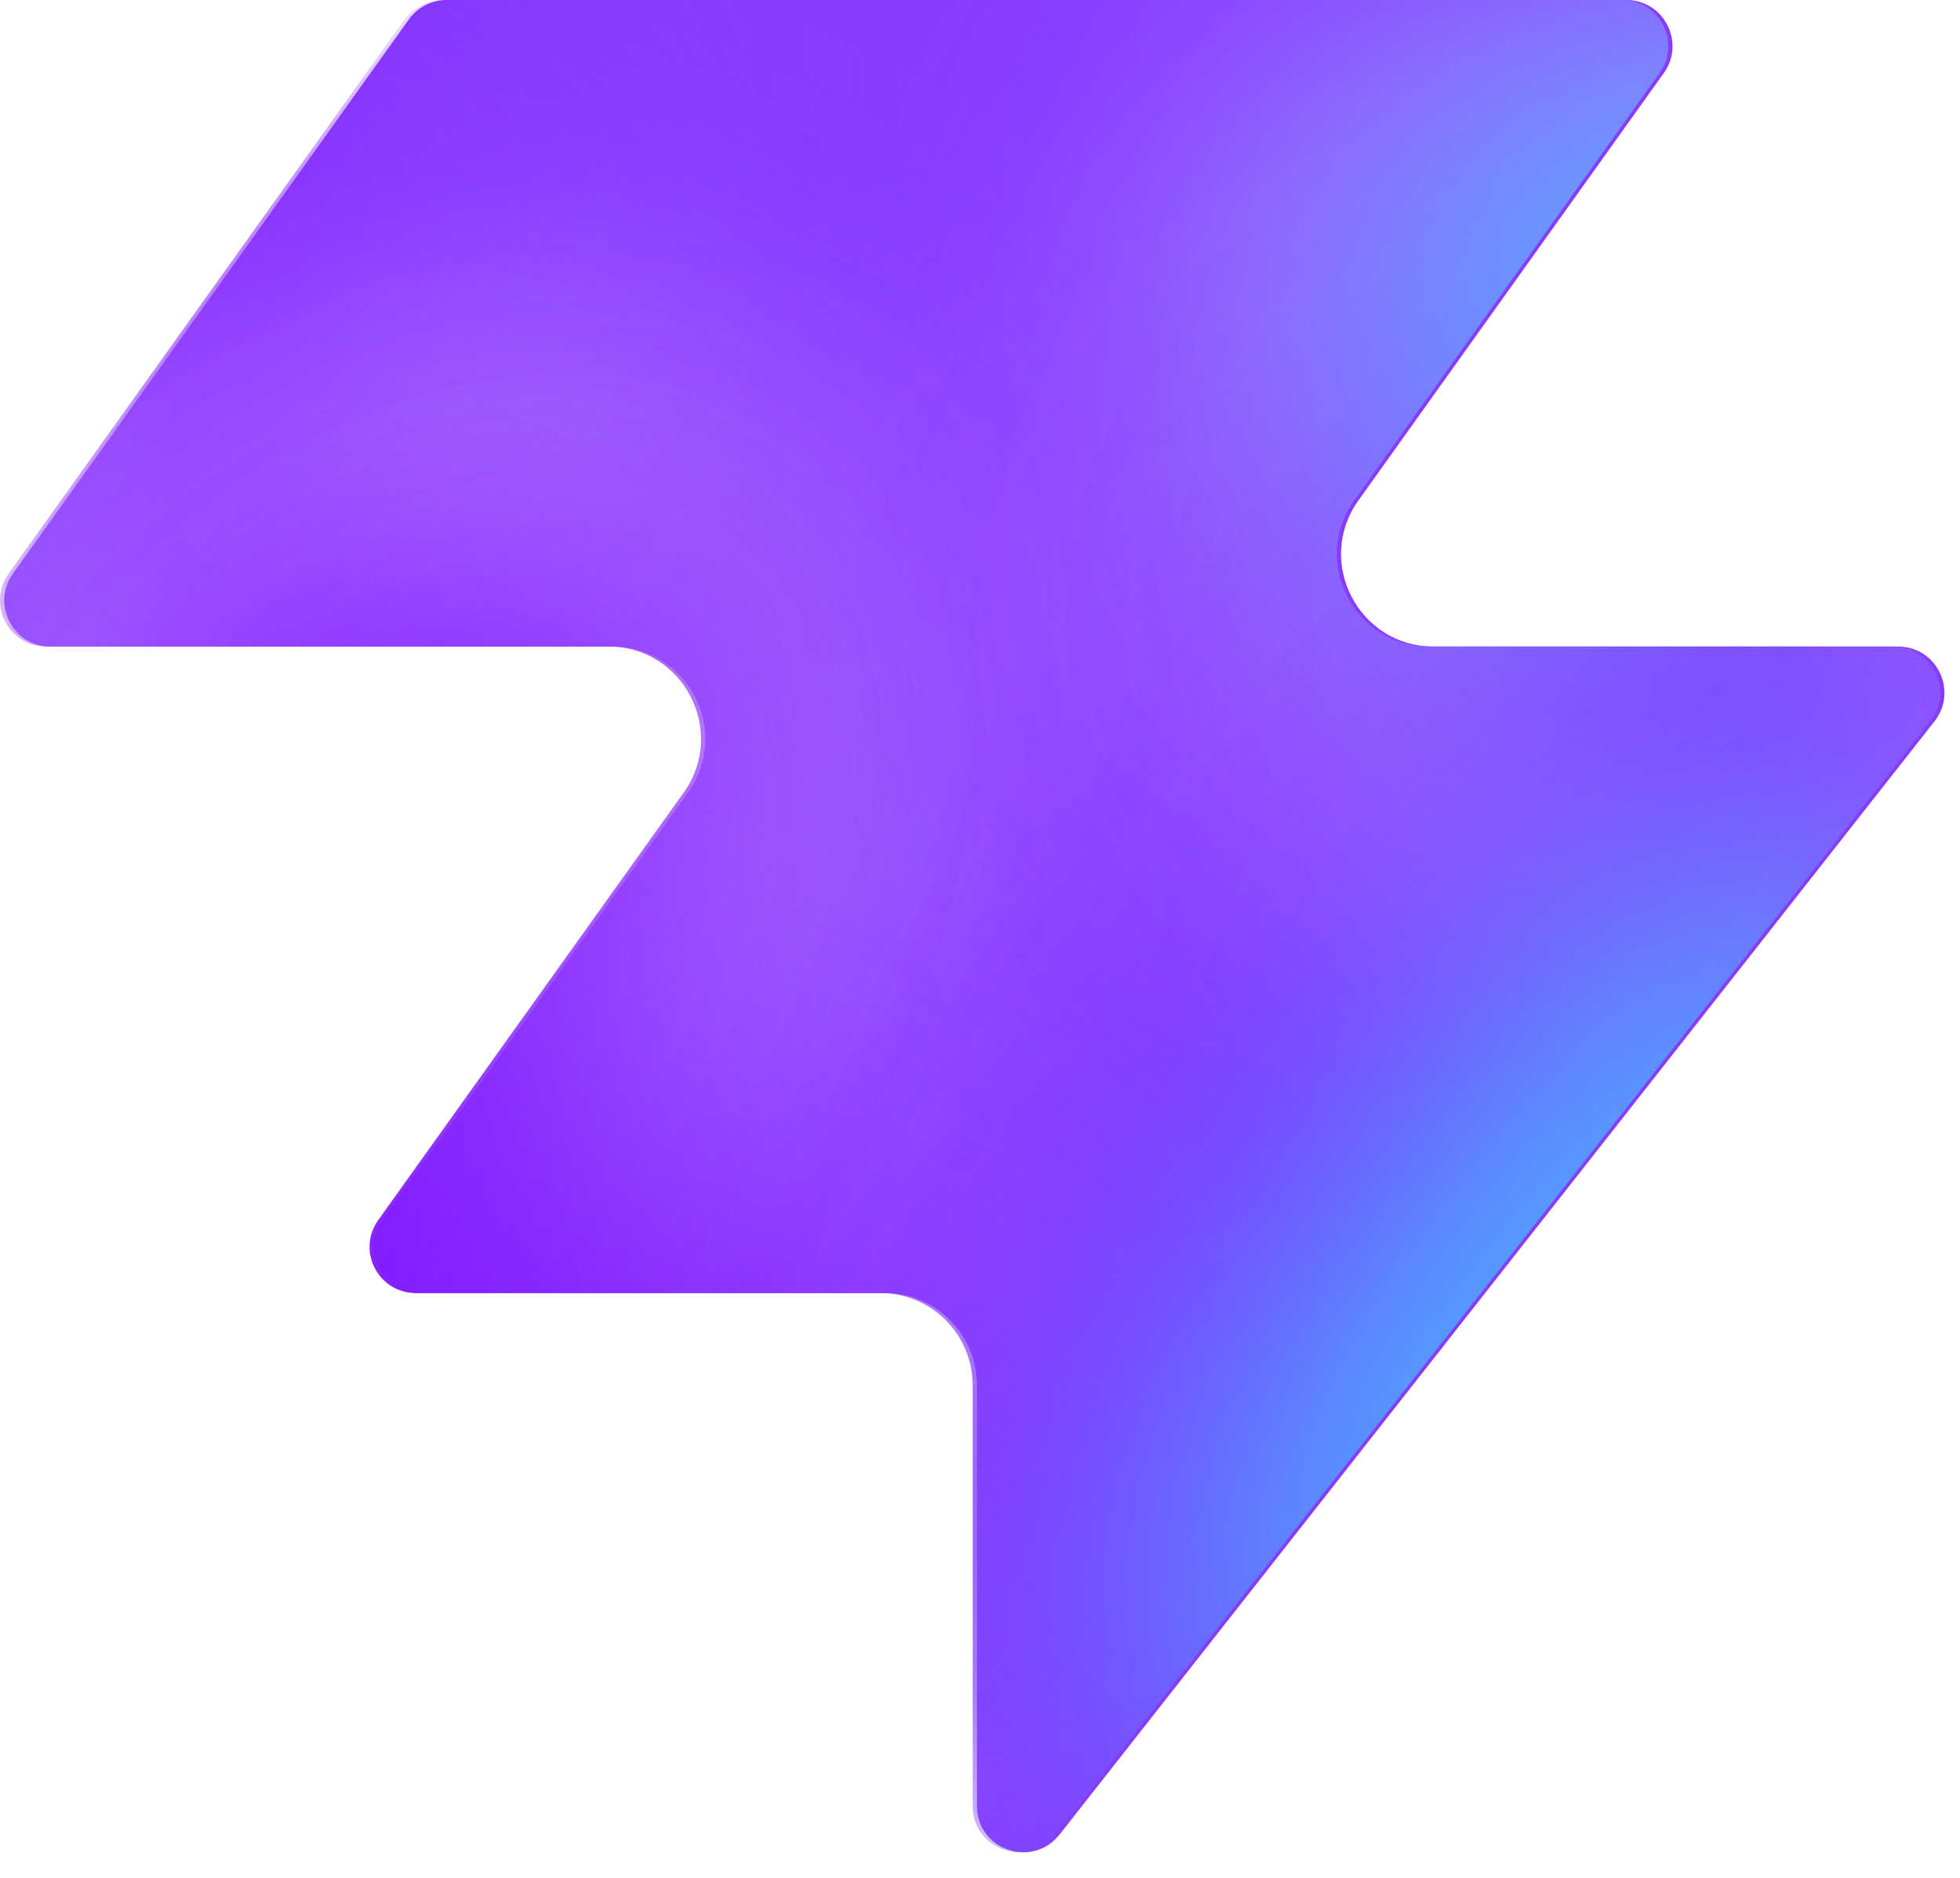
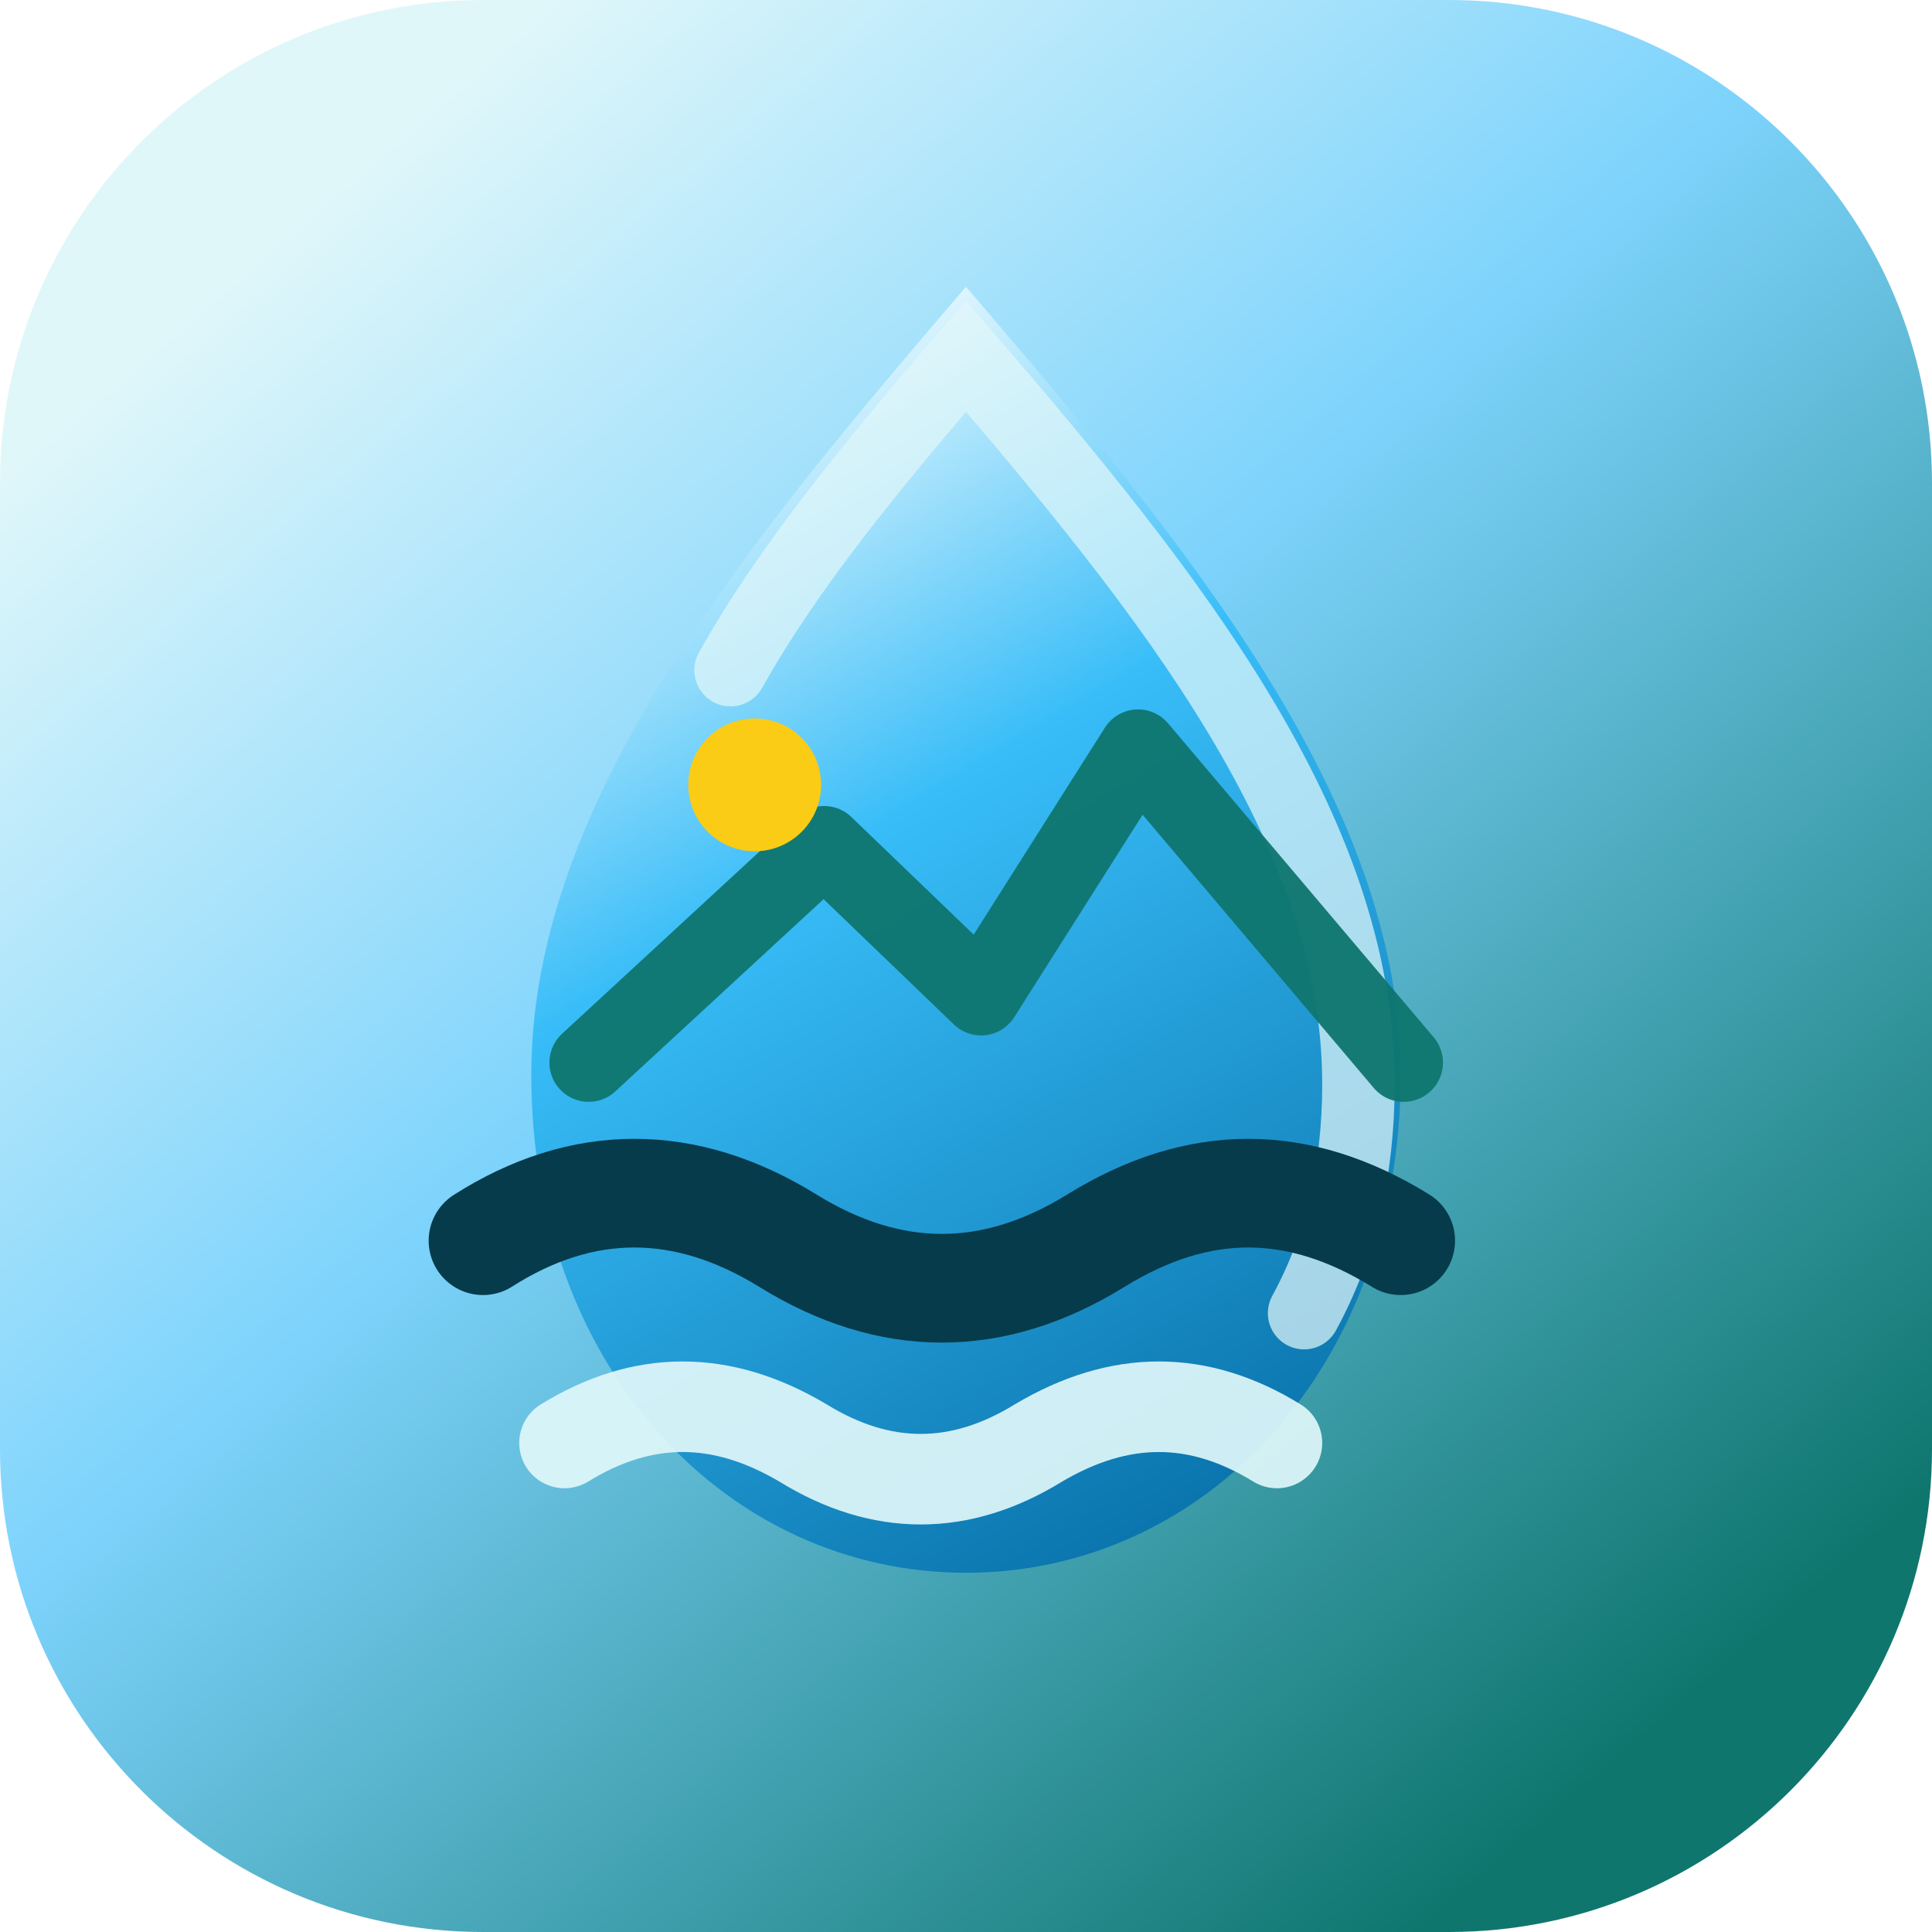
- <svg xmlns="http://www.w3.org/2000/svg" width="48" height="46" fill="none" viewBox="0 0 48 46">
-   <path fill="#863bff" d="M25.946 44.938c-.664.845-2.021.375-2.021-.698V33.937a2.26 2.26 0 0 0-2.262-2.262H10.287c-.92 0-1.456-1.04-.92-1.788l7.48-10.471c1.07-1.497 0-3.578-1.842-3.578H1.237c-.92 0-1.456-1.04-.92-1.788L10.013.474c.214-.297.556-.474.92-.474h28.894c.92 0 1.456 1.04.92 1.788l-7.48 10.471c-1.07 1.498 0 3.579 1.842 3.579h11.377c.943 0 1.473 1.088.89 1.83L25.947 44.94z" style="fill:#863bff;fill:color(display-p3 .525 .23 1);fill-opacity:1" />
-   <mask id="a" width="48" height="46" x="0" y="0" maskUnits="userSpaceOnUse" style="mask-type:alpha">
-     <path fill="#000" d="M25.842 44.938c-.664.844-2.021.375-2.021-.698V33.937a2.26 2.26 0 0 0-2.262-2.262H10.183c-.92 0-1.456-1.04-.92-1.788l7.48-10.471c1.07-1.498 0-3.579-1.842-3.579H1.133c-.92 0-1.456-1.04-.92-1.787L9.91.473c.214-.297.556-.474.92-.474h28.894c.92 0 1.456 1.04.92 1.788l-7.48 10.471c-1.07 1.498 0 3.578 1.842 3.578h11.377c.943 0 1.473 1.088.89 1.832L25.843 44.94z" style="fill:#000;fill-opacity:1" />
-   </mask>
-   <g mask="url(#a)">
-     <g filter="url(#b)">
-       <ellipse cx="5.508" cy="14.704" fill="#ede6ff" rx="5.508" ry="14.704" style="fill:#ede6ff;fill:color(display-p3 .927 .903 1);fill-opacity:1" transform="matrix(.00324 1 1 -.00324 -4.47 31.516)" />
-     </g>
-     <g filter="url(#c)">
-       <ellipse cx="10.399" cy="29.851" fill="#ede6ff" rx="10.399" ry="29.851" style="fill:#ede6ff;fill:color(display-p3 .927 .903 1);fill-opacity:1" transform="matrix(.00324 1 1 -.00324 -39.328 7.883)" />
-     </g>
-     <g filter="url(#d)">
-       <ellipse cx="5.508" cy="30.487" fill="#7e14ff" rx="5.508" ry="30.487" style="fill:#7e14ff;fill:color(display-p3 .492 .077 1);fill-opacity:1" transform="rotate(89.814 -25.913 -14.639)scale(1 -1)" />
-     </g>
-     <g filter="url(#e)">
-       <ellipse cx="5.508" cy="30.599" fill="#7e14ff" rx="5.508" ry="30.599" style="fill:#7e14ff;fill:color(display-p3 .492 .077 1);fill-opacity:1" transform="rotate(89.814 -32.644 -3.334)scale(1 -1)" />
-     </g>
-     <g filter="url(#f)">
-       <ellipse cx="5.508" cy="30.599" fill="#7e14ff" rx="5.508" ry="30.599" style="fill:#7e14ff;fill:color(display-p3 .492 .077 1);fill-opacity:1" transform="matrix(.00324 1 1 -.00324 -34.34 30.47)" />
-     </g>
-     <g filter="url(#g)">
-       <ellipse cx="14.072" cy="22.078" fill="#ede6ff" rx="14.072" ry="22.078" style="fill:#ede6ff;fill:color(display-p3 .927 .903 1);fill-opacity:1" transform="rotate(93.35 24.506 48.493)scale(-1 1)" />
-     </g>
-     <g filter="url(#h)">
-       <ellipse cx="3.47" cy="21.501" fill="#7e14ff" rx="3.47" ry="21.501" style="fill:#7e14ff;fill:color(display-p3 .492 .077 1);fill-opacity:1" transform="rotate(89.009 28.708 47.59)scale(-1 1)" />
-     </g>
-     <g filter="url(#i)">
-       <ellipse cx="3.47" cy="21.501" fill="#7e14ff" rx="3.47" ry="21.501" style="fill:#7e14ff;fill:color(display-p3 .492 .077 1);fill-opacity:1" transform="rotate(89.009 28.708 47.59)scale(-1 1)" />
-     </g>
-     <g filter="url(#j)">
-       <ellipse cx=".387" cy="8.972" fill="#7e14ff" rx="4.407" ry="29.108" style="fill:#7e14ff;fill:color(display-p3 .492 .077 1);fill-opacity:1" transform="rotate(39.51 .387 8.972)" />
-     </g>
-     <g filter="url(#k)">
-       <ellipse cx="47.523" cy="-6.092" fill="#7e14ff" rx="4.407" ry="29.108" style="fill:#7e14ff;fill:color(display-p3 .492 .077 1);fill-opacity:1" transform="rotate(37.892 47.523 -6.092)" />
-     </g>
-     <g filter="url(#l)">
-       <ellipse cx="41.412" cy="6.333" fill="#47bfff" rx="5.971" ry="9.665" style="fill:#47bfff;fill:color(display-p3 .28 .748 1);fill-opacity:1" transform="rotate(37.892 41.412 6.333)" />
-     </g>
-     <g filter="url(#m)">
-       <ellipse cx="-1.879" cy="38.332" fill="#7e14ff" rx="4.407" ry="29.108" style="fill:#7e14ff;fill:color(display-p3 .492 .077 1);fill-opacity:1" transform="rotate(37.892 -1.88 38.332)" />
-     </g>
-     <g filter="url(#n)">
-       <ellipse cx="-1.879" cy="38.332" fill="#7e14ff" rx="4.407" ry="29.108" style="fill:#7e14ff;fill:color(display-p3 .492 .077 1);fill-opacity:1" transform="rotate(37.892 -1.88 38.332)" />
-     </g>
-     <g filter="url(#o)">
-       <ellipse cx="35.651" cy="29.907" fill="#7e14ff" rx="4.407" ry="29.108" style="fill:#7e14ff;fill:color(display-p3 .492 .077 1);fill-opacity:1" transform="rotate(37.892 35.651 29.907)" />
-     </g>
-     <g filter="url(#p)">
-       <ellipse cx="38.418" cy="32.4" fill="#47bfff" rx="5.971" ry="15.297" style="fill:#47bfff;fill:color(display-p3 .28 .748 1);fill-opacity:1" transform="rotate(37.892 38.418 32.4)" />
-     </g>
-   </g>
+ <svg xmlns="http://www.w3.org/2000/svg" width="64" height="64" viewBox="0 0 64 64" fill="none">
+   <rect width="64" height="64" rx="16" fill="url(#bg)" />
+   <path d="M32 9.5c-7.2 8.4-14.4 17-14.4 26.1 0 9.7 6.5 16.5 14.4 16.5s14.4-6.8 14.4-16.5C46.4 26.5 39.2 17.9 32 9.5Z" fill="url(#drop)" />
+   <path d="M24.2 22.2c1.9-3.4 4.7-6.8 7.8-10.4 6.8 7.9 13 15.7 13 24.1 0 2.9-.6 5.4-1.8 7.6" stroke="#E0F7FA" stroke-width="2.4" stroke-linecap="round" opacity=".72" />
+   <path d="M16 41.1c3.3-2.1 6.7-2.1 10.1 0s6.8 2.1 10.2 0 6.7-2.1 10.1 0" stroke="#063B4B" stroke-width="3.6" stroke-linecap="round" />
+   <path d="M18.7 47.8c2.6-1.6 5.2-1.6 7.9 0 2.6 1.6 5.2 1.6 7.8 0 2.7-1.6 5.3-1.6 7.9 0" stroke="#E0F7FA" stroke-width="3" stroke-linecap="round" opacity=".92" />
+   <path d="M19.5 35.2 27.3 28l5.2 5 5.2-8.2 8.8 10.4" stroke="#0F766E" stroke-width="2.6" stroke-linecap="round" stroke-linejoin="round" opacity=".95" />
+   <circle cx="25" cy="26" r="2.2" fill="#FACC15" />
  <defs>
-     <filter id="b" width="60.045" height="41.654" x="-19.77" y="16.149" color-interpolation-filters="sRGB" filterUnits="userSpaceOnUse">
-       <feFlood flood-opacity="0" result="BackgroundImageFix" />
-       <feBlend in="SourceGraphic" in2="BackgroundImageFix" result="shape" />
-       <feGaussianBlur result="effect1_foregroundBlur_2002_17158" stdDeviation="7.659" />
-     </filter>
-     <filter id="c" width="90.34" height="51.437" x="-54.613" y="-7.533" color-interpolation-filters="sRGB" filterUnits="userSpaceOnUse">
-       <feFlood flood-opacity="0" result="BackgroundImageFix" />
-       <feBlend in="SourceGraphic" in2="BackgroundImageFix" result="shape" />
-       <feGaussianBlur result="effect1_foregroundBlur_2002_17158" stdDeviation="7.659" />
-     </filter>
-     <filter id="d" width="79.355" height="29.4" x="-49.64" y="2.03" color-interpolation-filters="sRGB" filterUnits="userSpaceOnUse">
-       <feFlood flood-opacity="0" result="BackgroundImageFix" />
-       <feBlend in="SourceGraphic" in2="BackgroundImageFix" result="shape" />
-       <feGaussianBlur result="effect1_foregroundBlur_2002_17158" stdDeviation="4.596" />
-     </filter>
-     <filter id="e" width="79.579" height="29.4" x="-45.045" y="20.029" color-interpolation-filters="sRGB" filterUnits="userSpaceOnUse">
-       <feFlood flood-opacity="0" result="BackgroundImageFix" />
-       <feBlend in="SourceGraphic" in2="BackgroundImageFix" result="shape" />
-       <feGaussianBlur result="effect1_foregroundBlur_2002_17158" stdDeviation="4.596" />
-     </filter>
-     <filter id="f" width="79.579" height="29.4" x="-43.513" y="21.178" color-interpolation-filters="sRGB" filterUnits="userSpaceOnUse">
-       <feFlood flood-opacity="0" result="BackgroundImageFix" />
-       <feBlend in="SourceGraphic" in2="BackgroundImageFix" result="shape" />
-       <feGaussianBlur result="effect1_foregroundBlur_2002_17158" stdDeviation="4.596" />
-     </filter>
-     <filter id="g" width="74.749" height="58.852" x="15.756" y="-17.901" color-interpolation-filters="sRGB" filterUnits="userSpaceOnUse">
-       <feFlood flood-opacity="0" result="BackgroundImageFix" />
-       <feBlend in="SourceGraphic" in2="BackgroundImageFix" result="shape" />
-       <feGaussianBlur result="effect1_foregroundBlur_2002_17158" stdDeviation="7.659" />
-     </filter>
-     <filter id="h" width="61.377" height="25.362" x="23.548" y="2.284" color-interpolation-filters="sRGB" filterUnits="userSpaceOnUse">
-       <feFlood flood-opacity="0" result="BackgroundImageFix" />
-       <feBlend in="SourceGraphic" in2="BackgroundImageFix" result="shape" />
-       <feGaussianBlur result="effect1_foregroundBlur_2002_17158" stdDeviation="4.596" />
-     </filter>
-     <filter id="i" width="61.377" height="25.362" x="23.548" y="2.284" color-interpolation-filters="sRGB" filterUnits="userSpaceOnUse">
-       <feFlood flood-opacity="0" result="BackgroundImageFix" />
-       <feBlend in="SourceGraphic" in2="BackgroundImageFix" result="shape" />
-       <feGaussianBlur result="effect1_foregroundBlur_2002_17158" stdDeviation="4.596" />
-     </filter>
-     <filter id="j" width="56.045" height="63.649" x="-27.636" y="-22.853" color-interpolation-filters="sRGB" filterUnits="userSpaceOnUse">
-       <feFlood flood-opacity="0" result="BackgroundImageFix" />
-       <feBlend in="SourceGraphic" in2="BackgroundImageFix" result="shape" />
-       <feGaussianBlur result="effect1_foregroundBlur_2002_17158" stdDeviation="4.596" />
-     </filter>
-     <filter id="k" width="54.814" height="64.646" x="20.116" y="-38.415" color-interpolation-filters="sRGB" filterUnits="userSpaceOnUse">
-       <feFlood flood-opacity="0" result="BackgroundImageFix" />
-       <feBlend in="SourceGraphic" in2="BackgroundImageFix" result="shape" />
-       <feGaussianBlur result="effect1_foregroundBlur_2002_17158" stdDeviation="4.596" />
-     </filter>
-     <filter id="l" width="33.541" height="35.313" x="24.641" y="-11.323" color-interpolation-filters="sRGB" filterUnits="userSpaceOnUse">
-       <feFlood flood-opacity="0" result="BackgroundImageFix" />
-       <feBlend in="SourceGraphic" in2="BackgroundImageFix" result="shape" />
-       <feGaussianBlur result="effect1_foregroundBlur_2002_17158" stdDeviation="4.596" />
-     </filter>
-     <filter id="m" width="54.814" height="64.646" x="-29.286" y="6.009" color-interpolation-filters="sRGB" filterUnits="userSpaceOnUse">
-       <feFlood flood-opacity="0" result="BackgroundImageFix" />
-       <feBlend in="SourceGraphic" in2="BackgroundImageFix" result="shape" />
-       <feGaussianBlur result="effect1_foregroundBlur_2002_17158" stdDeviation="4.596" />
-     </filter>
-     <filter id="n" width="54.814" height="64.646" x="-29.286" y="6.009" color-interpolation-filters="sRGB" filterUnits="userSpaceOnUse">
-       <feFlood flood-opacity="0" result="BackgroundImageFix" />
-       <feBlend in="SourceGraphic" in2="BackgroundImageFix" result="shape" />
-       <feGaussianBlur result="effect1_foregroundBlur_2002_17158" stdDeviation="4.596" />
-     </filter>
-     <filter id="o" width="54.814" height="64.646" x="8.244" y="-2.416" color-interpolation-filters="sRGB" filterUnits="userSpaceOnUse">
-       <feFlood flood-opacity="0" result="BackgroundImageFix" />
-       <feBlend in="SourceGraphic" in2="BackgroundImageFix" result="shape" />
-       <feGaussianBlur result="effect1_foregroundBlur_2002_17158" stdDeviation="4.596" />
-     </filter>
-     <filter id="p" width="39.409" height="43.623" x="18.713" y="10.588" color-interpolation-filters="sRGB" filterUnits="userSpaceOnUse">
-       <feFlood flood-opacity="0" result="BackgroundImageFix" />
-       <feBlend in="SourceGraphic" in2="BackgroundImageFix" result="shape" />
-       <feGaussianBlur result="effect1_foregroundBlur_2002_17158" stdDeviation="4.596" />
-     </filter>
+     <linearGradient id="bg" x1="10" y1="7" x2="54" y2="58" gradientUnits="userSpaceOnUse">
+       <stop stop-color="#E0F7FA" />
+       <stop offset=".42" stop-color="#7DD3FC" />
+       <stop offset="1" stop-color="#0F766E" />
+     </linearGradient>
+     <linearGradient id="drop" x1="21.4" y1="13.2" x2="44.5" y2="51.7" gradientUnits="userSpaceOnUse">
+       <stop stop-color="#F8FEFF" />
+       <stop offset=".36" stop-color="#38BDF8" />
+       <stop offset="1" stop-color="#0369A1" />
+     </linearGradient>
  </defs>
</svg>
